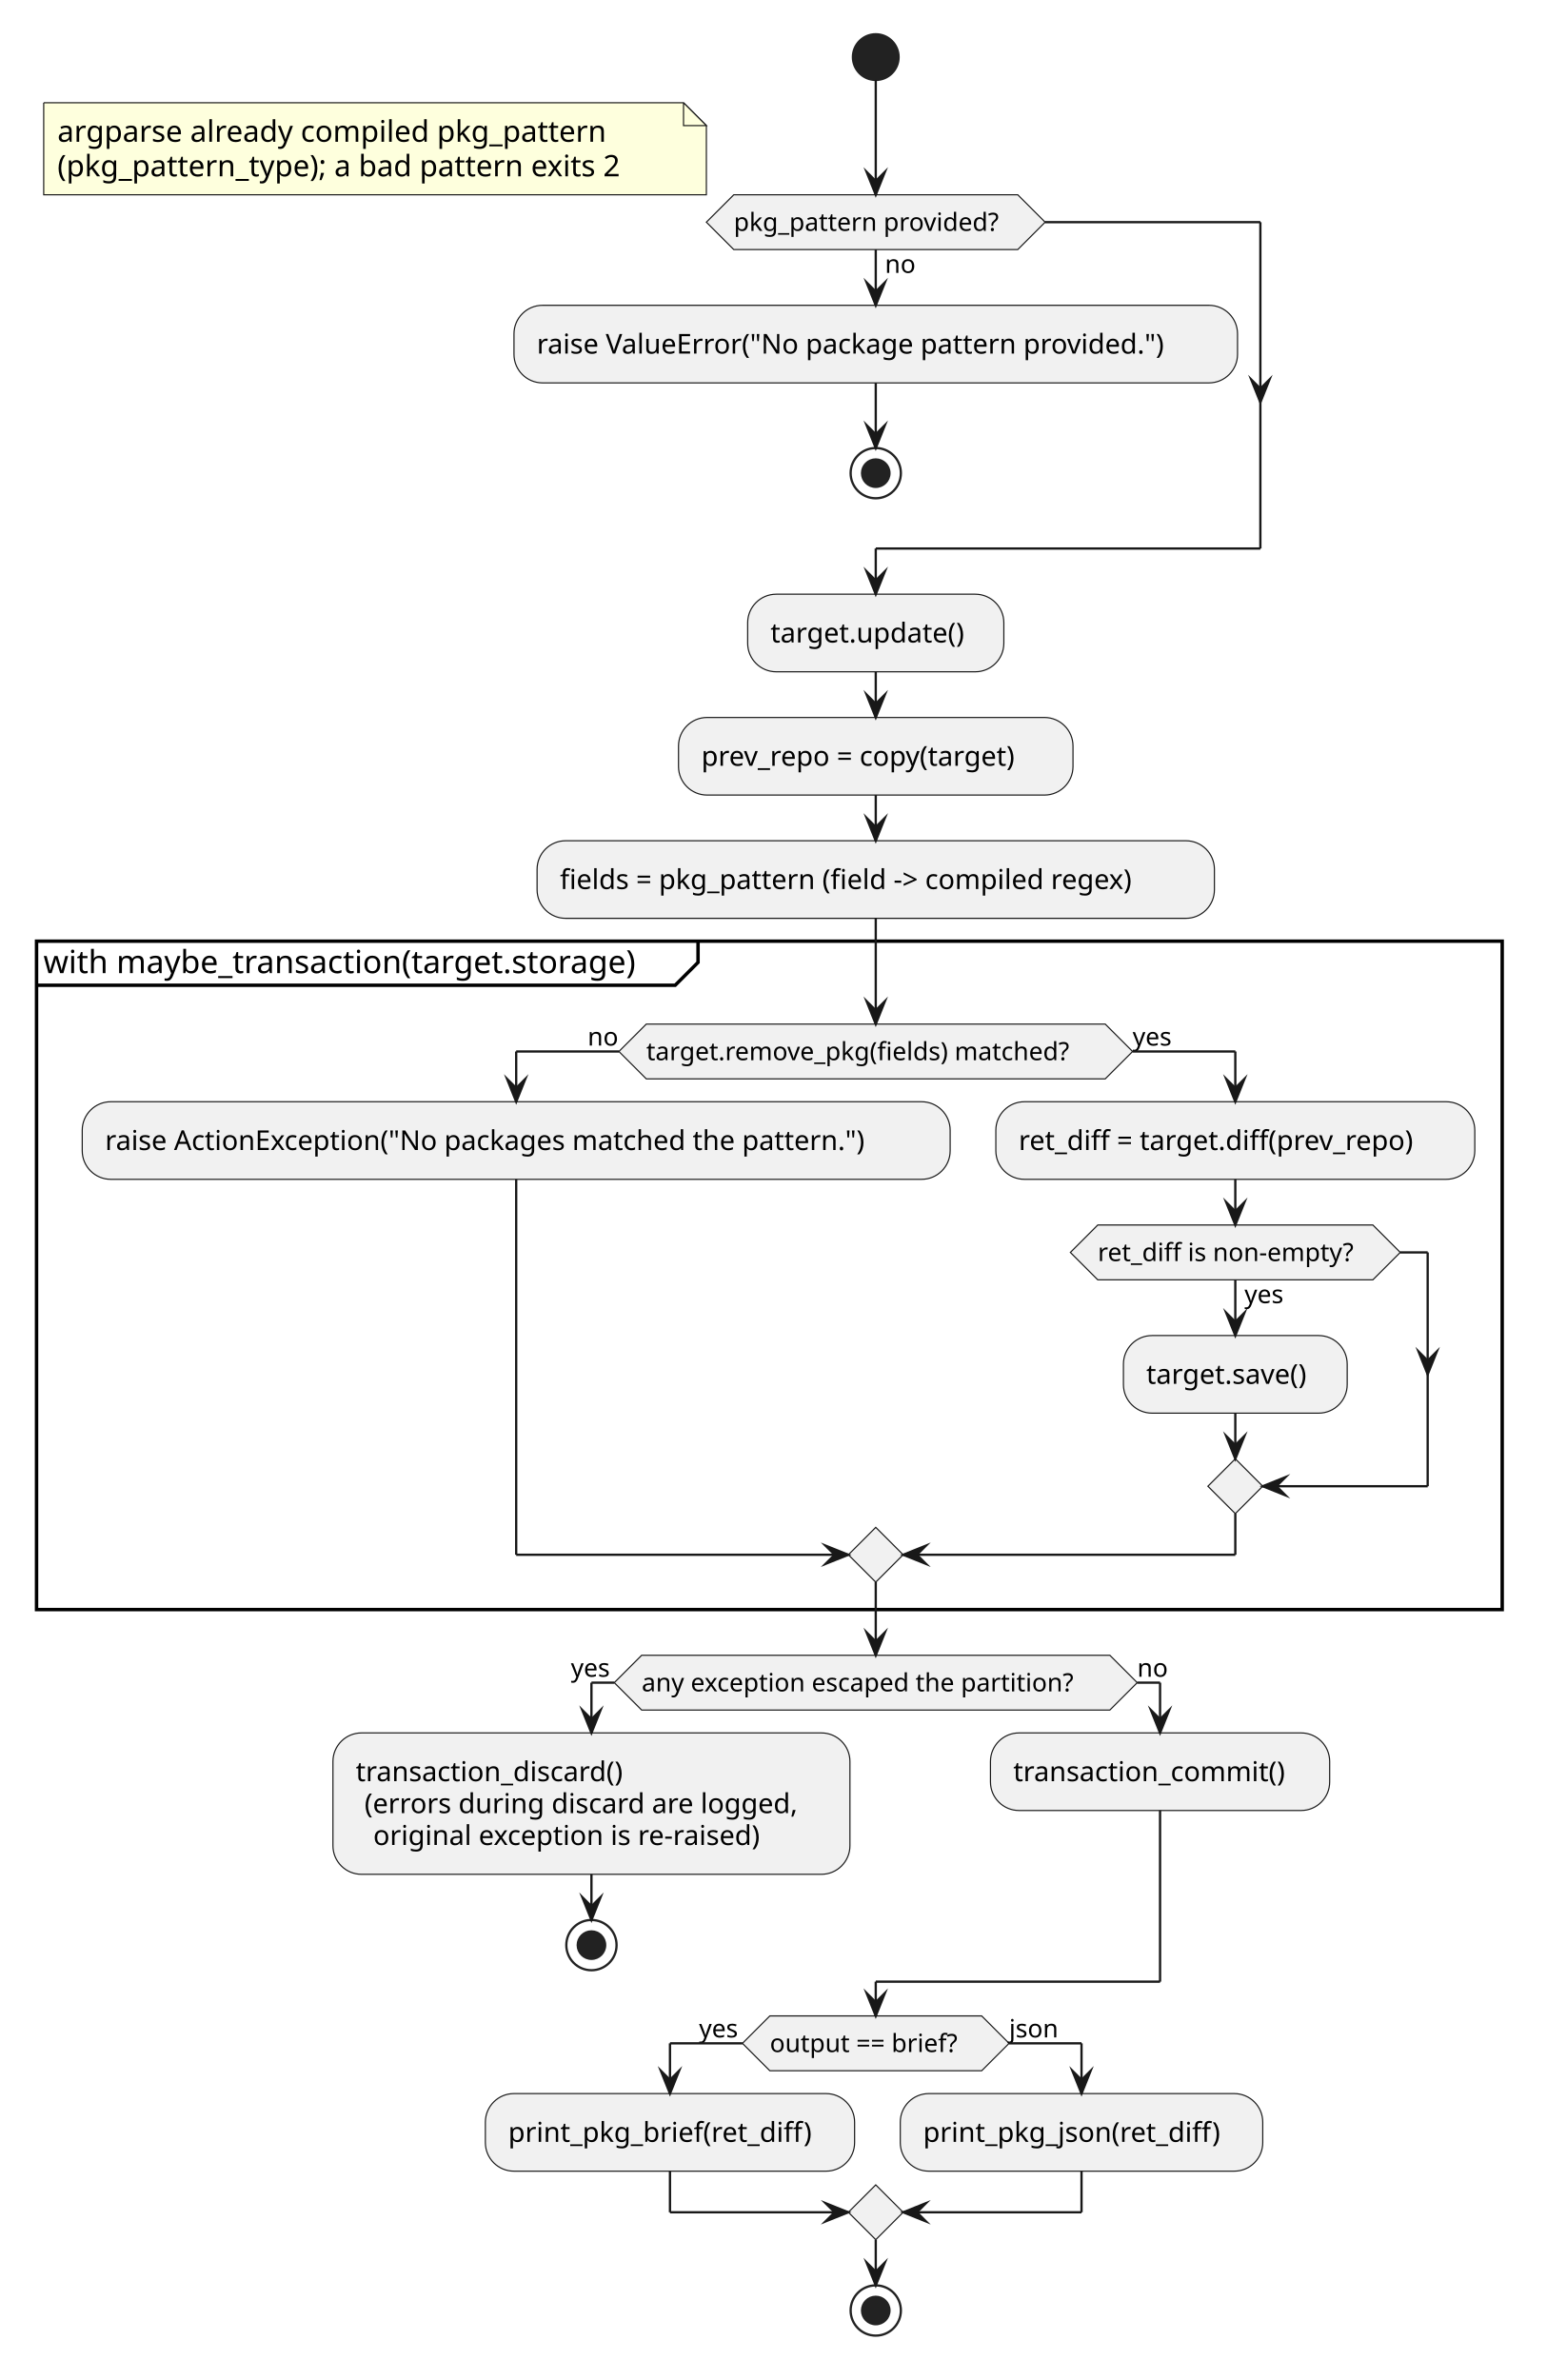
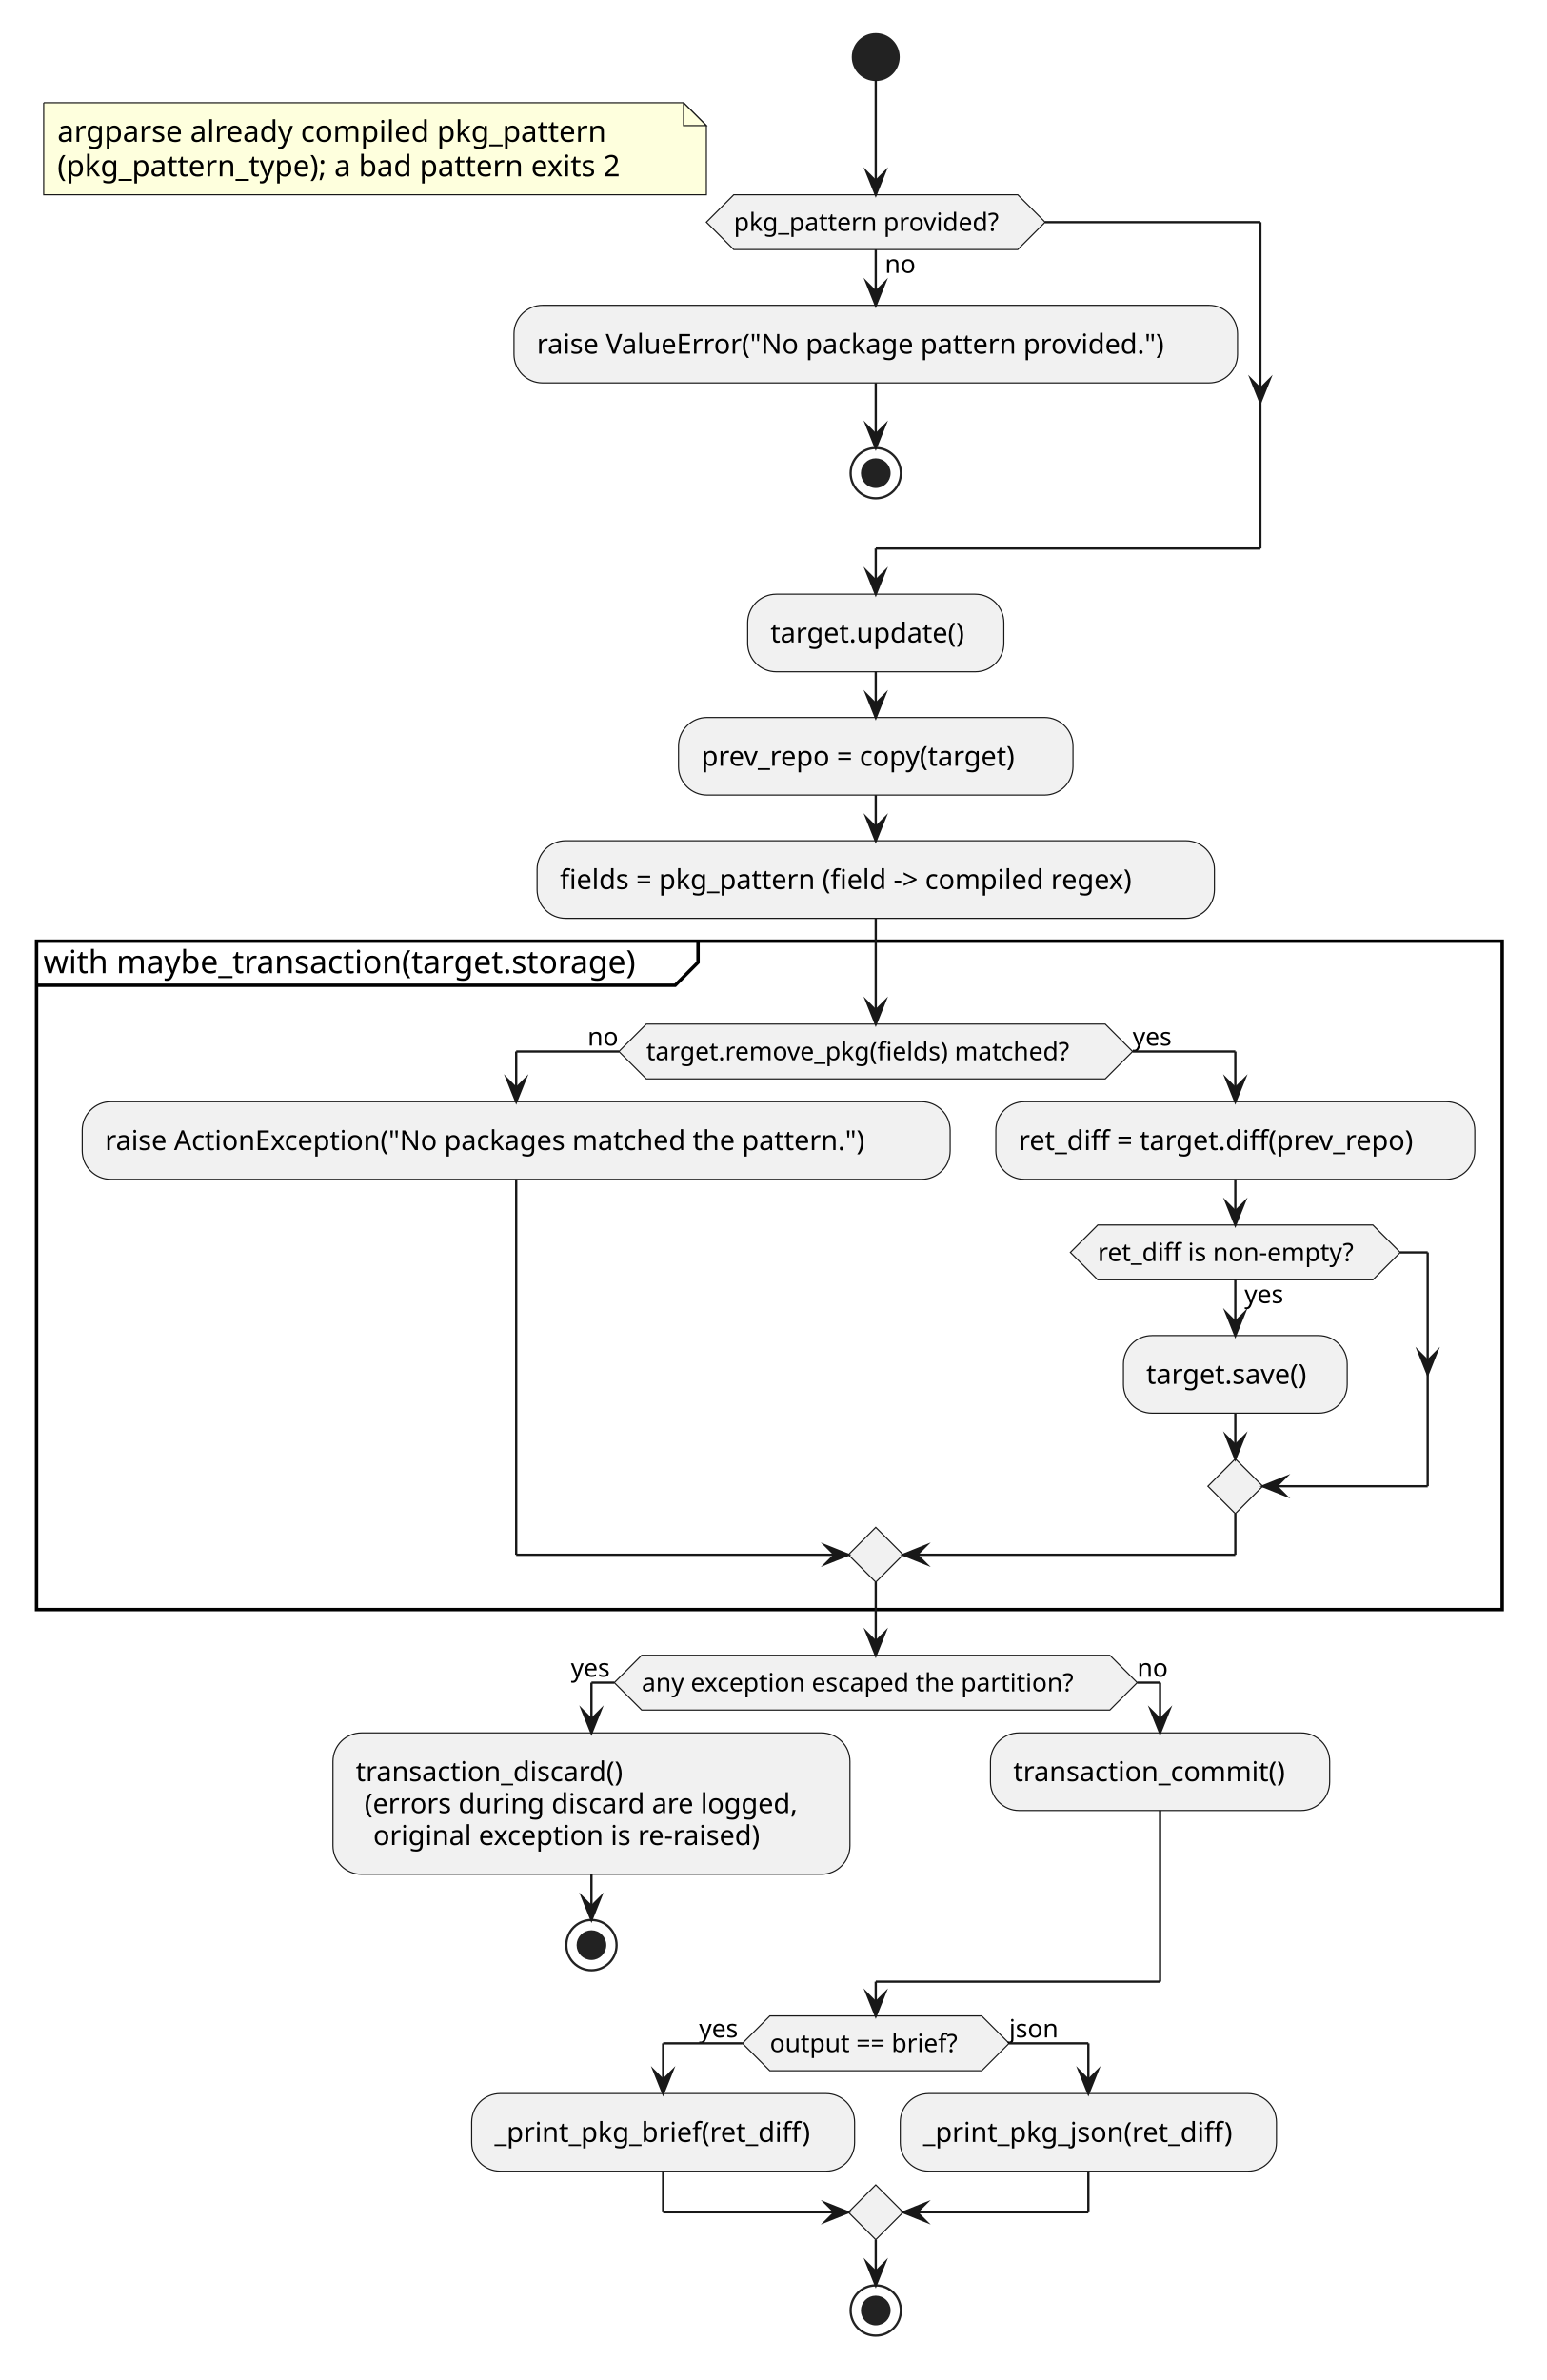
<svg xmlns="http://www.w3.org/2000/svg" version="1.1" data-diagram-type="ACTIVITY" style="width:677px;height:1042px;background:#FFFFFF;" width="677px" height="1042px" viewBox="0 0 677 1042" zoomAndPan="magnify" preserveAspectRatio="none" contentStyleType="text/css">
  <defs />
  <g font-family="sans-serif" lengthAdjust="spacing">
    <ellipse cx="383.418" cy="25" rx="10" ry="10" fill="#222" style="stroke:#222;stroke-width:1;" />
    <path d="M19.134,45 L19.134,85.266 L309.261,85.266 L309.261,55 L299.261,45 L19.134,45" style="stroke:#181818;stroke-width:0.5;" fill="#FEFFDD" />
    <path d="M299.261,45 L299.261,55 L309.261,55 L299.261,45" style="stroke:#181818;stroke-width:0.5;" fill="#FEFFDD" />
    <text x="25.134" y="62.067" fill="#000" font-size="13" textLength="257.144">argparse already compiled pkg_pattern</text>
    <text x="25.134" y="77.2" fill="#000" font-size="13" textLength="269.128">(pkg_pattern_type); a bad pattern exits 2</text>
    <rect x="225.03" y="133.668" width="316.777" height="33.969" fill="#F1F1F1" style="stroke:#181818;stroke-width:0.5;" rx="12.5" ry="12.5" />
    <text x="235.03" y="154.807" fill="#000" font-size="12" textLength="296.777">raise ValueError("No package pattern provided.")</text>
    <ellipse cx="383.418" cy="207.152" rx="11" ry="11" fill="none" style="stroke:#222;stroke-width:1;" />
    <ellipse cx="383.418" cy="207.152" rx="6" ry="6" fill="#222" style="stroke:#222;stroke-width:1;" />
    <polygon points="321.261,85.266,445.575,85.266,457.575,97.266,445.575,109.266,321.261,109.266,309.261,97.266,321.261,85.266" fill="#F1F1F1" style="stroke:#181818;stroke-width:0.5;stroke-linejoin:miter;stroke-miterlimit:10;" />
    <text x="387.418" y="119.476" fill="#000" font-size="11" textLength="13.702">no</text>
    <text x="321.261" y="101.074" fill="#000" font-size="11" textLength="124.314">pkg_pattern provided?</text>
    <rect x="327.34" y="260.152" width="112.156" height="33.969" fill="#F1F1F1" style="stroke:#181818;stroke-width:0.5;" rx="12.5" ry="12.5" />
    <text x="337.34" y="281.291" fill="#000" font-size="12" textLength="92.156">target.update()</text>
    <rect x="297.062" y="314.121" width="172.713" height="33.969" fill="#F1F1F1" style="stroke:#181818;stroke-width:0.5;" rx="12.5" ry="12.5" />
    <text x="307.062" y="335.26" fill="#000" font-size="12" textLength="152.713">prev_repo = copy(target)</text>
    <rect x="235.146" y="368.09" width="296.545" height="33.969" fill="#F1F1F1" style="stroke:#181818;stroke-width:0.5;" rx="12.5" ry="12.5" />
    <text x="245.146" y="389.229" fill="#000" font-size="12" textLength="276.545">fields = pkg_pattern (field -&gt; compiled regex)</text>
    <rect x="16" y="412.059" width="641.686" height="292.637" fill="none" style="stroke:#000;stroke-width:1.5;" />
    <path d="M305.61,412.059 L305.61,421.355 L295.61,431.355 L16,431.355" style="stroke:#000;stroke-width:1.5;" fill="none" />
    <text x="19" y="426.054" fill="#000" font-size="14" textLength="279.61">with maybe_transaction(target.storage)</text>
    <polygon points="282.966,448.355,483.871,448.355,495.871,460.355,483.871,472.355,282.966,472.355,270.966,460.355,282.966,448.355" fill="#F1F1F1" style="stroke:#181818;stroke-width:0.5;stroke-linejoin:miter;stroke-miterlimit:10;" />
    <text x="282.966" y="464.164" fill="#000" font-size="11" textLength="200.906">target.remove_pkg(fields) matched?</text>
    <text x="257.264" y="457.761" fill="#000" font-size="11" textLength="13.702">no</text>
    <text x="495.871" y="457.761" fill="#000" font-size="11" textLength="19.008">yes</text>
    <rect x="36" y="482.355" width="379.994" height="33.969" fill="#F1F1F1" style="stroke:#181818;stroke-width:0.5;" rx="12.5" ry="12.5" />
    <text x="46" y="503.494" fill="#000" font-size="12" textLength="359.994">raise ActionException("No packages matched the pattern.")</text>
    <rect x="435.994" y="482.355" width="209.691" height="33.969" fill="#F1F1F1" style="stroke:#181818;stroke-width:0.5;" rx="12.5" ry="12.5" />
    <text x="445.994" y="503.494" fill="#000" font-size="12" textLength="189.691">ret_diff = target.diff(prev_repo)</text>
    <rect x="491.857" y="584.727" width="97.965" height="33.969" fill="#F1F1F1" style="stroke:#181818;stroke-width:0.5;" rx="12.5" ry="12.5" />
    <text x="501.857" y="605.865" fill="#000" font-size="12" textLength="77.965">target.save()</text>
    <polygon points="480.622,536.324,601.058,536.324,613.058,548.324,601.058,560.324,480.622,560.324,468.622,548.324,480.622,536.324" fill="#F1F1F1" style="stroke:#181818;stroke-width:0.5;stroke-linejoin:miter;stroke-miterlimit:10;" />
    <text x="544.84" y="570.535" fill="#000" font-size="11" textLength="19.008">yes</text>
    <text x="480.622" y="552.132" fill="#000" font-size="11" textLength="120.436">ret_diff is non-empty?</text>
    <polygon points="540.84,638.695,552.84,650.695,540.84,662.695,528.84,650.695,540.84,638.695" fill="#F1F1F1" style="stroke:#181818;stroke-width:0.5;stroke-linejoin:miter;stroke-miterlimit:10;" />
    <polygon points="383.418,668.695,395.418,680.695,383.418,692.695,371.418,680.695,383.418,668.695" fill="#F1F1F1" style="stroke:#181818;stroke-width:0.5;stroke-linejoin:miter;stroke-miterlimit:10;" />
    <polygon points="280.943,724.695,485.894,724.695,497.894,736.695,485.894,748.695,280.943,748.695,268.943,736.695,280.943,724.695" fill="#F1F1F1" style="stroke:#181818;stroke-width:0.5;stroke-linejoin:miter;stroke-miterlimit:10;" />
    <text x="280.943" y="740.503" fill="#000" font-size="11" textLength="204.95">any exception escaped the partition?</text>
    <text x="249.935" y="734.101" fill="#000" font-size="11" textLength="19.008">yes</text>
    <text x="497.894" y="734.101" fill="#000" font-size="11" textLength="13.702">no</text>
    <rect x="145.771" y="758.695" width="226.344" height="61.906" fill="#F1F1F1" style="stroke:#181818;stroke-width:0.5;" rx="12.5" ry="12.5" />
    <text x="155.771" y="779.834" fill="#000" font-size="12" textLength="126.855">transaction_discard()</text>
    <text x="159.586" y="793.803" fill="#000" font-size="12" textLength="202.529">(errors during discard are logged,</text>
    <text x="163.4" y="807.771" fill="#000" font-size="12" textLength="183.152">original exception is re-raised)</text>
    <ellipse cx="258.943" cy="851.602" rx="11" ry="11" fill="none" style="stroke:#222;stroke-width:1;" />
    <ellipse cx="258.943" cy="851.602" rx="6" ry="6" fill="#222" style="stroke:#222;stroke-width:1;" />
    <rect x="433.64" y="758.695" width="148.508" height="33.969" fill="#F1F1F1" style="stroke:#181818;stroke-width:0.5;" rx="12.5" ry="12.5" />
    <text x="443.64" y="779.834" fill="#000" font-size="12" textLength="128.508">transaction_commit()</text>
    <polygon points="337.044,882.602,429.792,882.602,441.792,894.602,429.792,906.602,337.044,906.602,325.044,894.602,337.044,882.602" fill="#F1F1F1" style="stroke:#181818;stroke-width:0.5;stroke-linejoin:miter;stroke-miterlimit:10;" />
    <text x="337.044" y="898.41" fill="#000" font-size="11" textLength="92.748">output == brief?</text>
    <text x="306.036" y="892.007" fill="#000" font-size="11" textLength="19.008">yes</text>
    <text x="441.792" y="892.007" fill="#000" font-size="11" textLength="22.489">json</text>
-     <rect x="212.502" y="916.602" width="161.656" height="33.969" fill="#F1F1F1" style="stroke:#181818;stroke-width:0.5;" rx="12.5" ry="12.5" />
-     <text x="222.502" y="937.74" fill="#000" font-size="12" textLength="141.656">print_pkg_brief(ret_diff)</text>
-     <rect x="394.158" y="916.602" width="158.697" height="33.969" fill="#F1F1F1" style="stroke:#181818;stroke-width:0.5;" rx="12.5" ry="12.5" />
-     <text x="404.158" y="937.74" fill="#000" font-size="12" textLength="138.697">print_pkg_json(ret_diff)</text>
+     <rect x="206.502" y="916.602" width="167.656" height="33.969" fill="#F1F1F1" style="stroke:#181818;stroke-width:0.5;" rx="12.5" ry="12.5" />
+     <text x="216.502" y="937.74" fill="#000" font-size="12" textLength="147.656">_print_pkg_brief(ret_diff)</text>
+     <rect x="394.158" y="916.602" width="164.697" height="33.969" fill="#F1F1F1" style="stroke:#181818;stroke-width:0.5;" rx="12.5" ry="12.5" />
+     <text x="404.158" y="937.74" fill="#000" font-size="12" textLength="144.697">_print_pkg_json(ret_diff)</text>
    <polygon points="383.418,956.57,395.418,968.57,383.418,980.57,371.418,968.57,383.418,956.57" fill="#F1F1F1" style="stroke:#181818;stroke-width:0.5;stroke-linejoin:miter;stroke-miterlimit:10;" />
    <ellipse cx="383.418" cy="1011.57" rx="11" ry="11" fill="none" style="stroke:#222;stroke-width:1;" />
    <ellipse cx="383.418" cy="1011.57" rx="6" ry="6" fill="#222" style="stroke:#222;stroke-width:1;" />
    <line x1="383.418" y1="167.637" x2="383.418" y2="196.152" style="stroke:#181818;stroke-width:1;" />
    <polygon points="379.418,186.152,383.418,196.152,387.418,186.152,383.418,190.152" fill="#181818" style="stroke:#181818;stroke-width:1;stroke-linejoin:miter;stroke-miterlimit:10;" />
    <line x1="383.418" y1="109.266" x2="383.418" y2="133.668" style="stroke:#181818;stroke-width:1;" />
    <polygon points="379.418,123.668,383.418,133.668,387.418,123.668,383.418,127.668" fill="#181818" style="stroke:#181818;stroke-width:1;stroke-linejoin:miter;stroke-miterlimit:10;" />
    <line x1="457.575" y1="97.266" x2="551.807" y2="97.266" style="stroke:#181818;stroke-width:1;" />
    <polygon points="547.807,166.152,551.807,176.152,555.807,166.152,551.807,170.152" fill="#181818" style="stroke:#181818;stroke-width:1;stroke-linejoin:miter;stroke-miterlimit:10;" />
    <line x1="551.807" y1="97.266" x2="551.807" y2="240.152" style="stroke:#181818;stroke-width:1;" />
    <line x1="551.807" y1="240.152" x2="383.418" y2="240.152" style="stroke:#181818;stroke-width:1;" />
    <line x1="383.418" y1="240.152" x2="383.418" y2="260.152" style="stroke:#181818;stroke-width:1;" />
    <polygon points="379.418,250.152,383.418,260.152,387.418,250.152,383.418,254.152" fill="#181818" style="stroke:#181818;stroke-width:1;stroke-linejoin:miter;stroke-miterlimit:10;" />
    <line x1="383.418" y1="35" x2="383.418" y2="85.266" style="stroke:#181818;stroke-width:1;" />
    <polygon points="379.418,75.266,383.418,85.266,387.418,75.266,383.418,79.266" fill="#181818" style="stroke:#181818;stroke-width:1;stroke-linejoin:miter;stroke-miterlimit:10;" />
    <line x1="383.418" y1="294.121" x2="383.418" y2="314.121" style="stroke:#181818;stroke-width:1;" />
    <polygon points="379.418,304.121,383.418,314.121,387.418,304.121,383.418,308.121" fill="#181818" style="stroke:#181818;stroke-width:1;stroke-linejoin:miter;stroke-miterlimit:10;" />
    <line x1="383.418" y1="348.09" x2="383.418" y2="368.09" style="stroke:#181818;stroke-width:1;" />
    <polygon points="379.418,358.09,383.418,368.09,387.418,358.09,383.418,362.09" fill="#181818" style="stroke:#181818;stroke-width:1;stroke-linejoin:miter;stroke-miterlimit:10;" />
    <line x1="540.84" y1="560.324" x2="540.84" y2="584.727" style="stroke:#181818;stroke-width:1;" />
    <polygon points="536.84,574.727,540.84,584.727,544.84,574.727,540.84,578.727" fill="#181818" style="stroke:#181818;stroke-width:1;stroke-linejoin:miter;stroke-miterlimit:10;" />
    <line x1="613.058" y1="548.324" x2="625.058" y2="548.324" style="stroke:#181818;stroke-width:1;" />
    <polygon points="621.058,591.711,625.058,601.711,629.058,591.711,625.058,595.711" fill="#181818" style="stroke:#181818;stroke-width:1;stroke-linejoin:miter;stroke-miterlimit:10;" />
    <line x1="625.058" y1="548.324" x2="625.058" y2="650.695" style="stroke:#181818;stroke-width:1;" />
    <line x1="625.058" y1="650.695" x2="552.84" y2="650.695" style="stroke:#181818;stroke-width:1;" />
    <polygon points="562.84,646.695,552.84,650.695,562.84,654.695,558.84,650.695" fill="#181818" style="stroke:#181818;stroke-width:1;stroke-linejoin:miter;stroke-miterlimit:10;" />
    <line x1="540.84" y1="618.695" x2="540.84" y2="638.695" style="stroke:#181818;stroke-width:1;" />
    <polygon points="536.84,628.695,540.84,638.695,544.84,628.695,540.84,632.695" fill="#181818" style="stroke:#181818;stroke-width:1;stroke-linejoin:miter;stroke-miterlimit:10;" />
    <line x1="540.84" y1="516.324" x2="540.84" y2="536.324" style="stroke:#181818;stroke-width:1;" />
    <polygon points="536.84,526.324,540.84,536.324,544.84,526.324,540.84,530.324" fill="#181818" style="stroke:#181818;stroke-width:1;stroke-linejoin:miter;stroke-miterlimit:10;" />
    <line x1="270.966" y1="460.355" x2="225.997" y2="460.355" style="stroke:#181818;stroke-width:1;" />
    <line x1="225.997" y1="460.355" x2="225.997" y2="482.355" style="stroke:#181818;stroke-width:1;" />
    <polygon points="221.997,472.355,225.997,482.355,229.997,472.355,225.997,476.355" fill="#181818" style="stroke:#181818;stroke-width:1;stroke-linejoin:miter;stroke-miterlimit:10;" />
    <line x1="495.871" y1="460.355" x2="540.84" y2="460.355" style="stroke:#181818;stroke-width:1;" />
    <line x1="540.84" y1="460.355" x2="540.84" y2="482.355" style="stroke:#181818;stroke-width:1;" />
    <polygon points="536.84,472.355,540.84,482.355,544.84,472.355,540.84,476.355" fill="#181818" style="stroke:#181818;stroke-width:1;stroke-linejoin:miter;stroke-miterlimit:10;" />
    <line x1="225.997" y1="516.324" x2="225.997" y2="680.695" style="stroke:#181818;stroke-width:1;" />
    <line x1="225.997" y1="680.695" x2="371.418" y2="680.695" style="stroke:#181818;stroke-width:1;" />
    <polygon points="361.418,676.695,371.418,680.695,361.418,684.695,365.418,680.695" fill="#181818" style="stroke:#181818;stroke-width:1;stroke-linejoin:miter;stroke-miterlimit:10;" />
    <line x1="540.84" y1="662.695" x2="540.84" y2="680.695" style="stroke:#181818;stroke-width:1;" />
    <line x1="540.84" y1="680.695" x2="395.418" y2="680.695" style="stroke:#181818;stroke-width:1;" />
    <polygon points="405.418,676.695,395.418,680.695,405.418,684.695,401.418,680.695" fill="#181818" style="stroke:#181818;stroke-width:1;stroke-linejoin:miter;stroke-miterlimit:10;" />
    <line x1="383.418" y1="402.059" x2="383.418" y2="448.355" style="stroke:#181818;stroke-width:1;" />
    <polygon points="379.418,438.355,383.418,448.355,387.418,438.355,383.418,442.355" fill="#181818" style="stroke:#181818;stroke-width:1;stroke-linejoin:miter;stroke-miterlimit:10;" />
    <line x1="258.943" y1="820.602" x2="258.943" y2="840.602" style="stroke:#181818;stroke-width:1;" />
    <polygon points="254.943,830.602,258.943,840.602,262.943,830.602,258.943,834.602" fill="#181818" style="stroke:#181818;stroke-width:1;stroke-linejoin:miter;stroke-miterlimit:10;" />
    <line x1="268.943" y1="736.695" x2="258.943" y2="736.695" style="stroke:#181818;stroke-width:1;" />
    <line x1="258.943" y1="736.695" x2="258.943" y2="758.695" style="stroke:#181818;stroke-width:1;" />
    <polygon points="254.943,748.695,258.943,758.695,262.943,748.695,258.943,752.695" fill="#181818" style="stroke:#181818;stroke-width:1;stroke-linejoin:miter;stroke-miterlimit:10;" />
    <line x1="497.894" y1="736.695" x2="507.894" y2="736.695" style="stroke:#181818;stroke-width:1;" />
    <line x1="507.894" y1="736.695" x2="507.894" y2="758.695" style="stroke:#181818;stroke-width:1;" />
    <polygon points="503.894,748.695,507.894,758.695,511.894,748.695,507.894,752.695" fill="#181818" style="stroke:#181818;stroke-width:1;stroke-linejoin:miter;stroke-miterlimit:10;" />
    <line x1="507.894" y1="792.664" x2="507.894" y2="867.602" style="stroke:#181818;stroke-width:1;" />
    <line x1="507.894" y1="867.602" x2="383.418" y2="867.602" style="stroke:#181818;stroke-width:1;" />
    <line x1="383.418" y1="867.602" x2="383.418" y2="882.602" style="stroke:#181818;stroke-width:1;" />
    <polygon points="379.418,872.602,383.418,882.602,387.418,872.602,383.418,876.602" fill="#181818" style="stroke:#181818;stroke-width:1;stroke-linejoin:miter;stroke-miterlimit:10;" />
    <line x1="383.418" y1="692.695" x2="383.418" y2="724.695" style="stroke:#181818;stroke-width:1;" />
    <polygon points="379.418,714.695,383.418,724.695,387.418,714.695,383.418,718.695" fill="#181818" style="stroke:#181818;stroke-width:1;stroke-linejoin:miter;stroke-miterlimit:10;" />
-     <line x1="325.044" y1="894.602" x2="293.33" y2="894.602" style="stroke:#181818;stroke-width:1;" />
-     <line x1="293.33" y1="894.602" x2="293.33" y2="916.602" style="stroke:#181818;stroke-width:1;" />
-     <polygon points="289.33,906.602,293.33,916.602,297.33,906.602,293.33,910.602" fill="#181818" style="stroke:#181818;stroke-width:1;stroke-linejoin:miter;stroke-miterlimit:10;" />
-     <line x1="441.792" y1="894.602" x2="473.507" y2="894.602" style="stroke:#181818;stroke-width:1;" />
-     <line x1="473.507" y1="894.602" x2="473.507" y2="916.602" style="stroke:#181818;stroke-width:1;" />
-     <polygon points="469.507,906.602,473.507,916.602,477.507,906.602,473.507,910.602" fill="#181818" style="stroke:#181818;stroke-width:1;stroke-linejoin:miter;stroke-miterlimit:10;" />
-     <line x1="293.33" y1="950.57" x2="293.33" y2="968.57" style="stroke:#181818;stroke-width:1;" />
-     <line x1="293.33" y1="968.57" x2="371.418" y2="968.57" style="stroke:#181818;stroke-width:1;" />
+     <line x1="325.044" y1="894.602" x2="290.33" y2="894.602" style="stroke:#181818;stroke-width:1;" />
+     <line x1="290.33" y1="894.602" x2="290.33" y2="916.602" style="stroke:#181818;stroke-width:1;" />
+     <polygon points="286.33,906.602,290.33,916.602,294.33,906.602,290.33,910.602" fill="#181818" style="stroke:#181818;stroke-width:1;stroke-linejoin:miter;stroke-miterlimit:10;" />
+     <line x1="441.792" y1="894.602" x2="476.507" y2="894.602" style="stroke:#181818;stroke-width:1;" />
+     <line x1="476.507" y1="894.602" x2="476.507" y2="916.602" style="stroke:#181818;stroke-width:1;" />
+     <polygon points="472.507,906.602,476.507,916.602,480.507,906.602,476.507,910.602" fill="#181818" style="stroke:#181818;stroke-width:1;stroke-linejoin:miter;stroke-miterlimit:10;" />
+     <line x1="290.33" y1="950.57" x2="290.33" y2="968.57" style="stroke:#181818;stroke-width:1;" />
+     <line x1="290.33" y1="968.57" x2="371.418" y2="968.57" style="stroke:#181818;stroke-width:1;" />
    <polygon points="361.418,964.57,371.418,968.57,361.418,972.57,365.418,968.57" fill="#181818" style="stroke:#181818;stroke-width:1;stroke-linejoin:miter;stroke-miterlimit:10;" />
-     <line x1="473.507" y1="950.57" x2="473.507" y2="968.57" style="stroke:#181818;stroke-width:1;" />
-     <line x1="473.507" y1="968.57" x2="395.418" y2="968.57" style="stroke:#181818;stroke-width:1;" />
+     <line x1="476.507" y1="950.57" x2="476.507" y2="968.57" style="stroke:#181818;stroke-width:1;" />
+     <line x1="476.507" y1="968.57" x2="395.418" y2="968.57" style="stroke:#181818;stroke-width:1;" />
    <polygon points="405.418,964.57,395.418,968.57,405.418,972.57,401.418,968.57" fill="#181818" style="stroke:#181818;stroke-width:1;stroke-linejoin:miter;stroke-miterlimit:10;" />
    <line x1="383.418" y1="980.57" x2="383.418" y2="1000.57" style="stroke:#181818;stroke-width:1;" />
    <polygon points="379.418,990.57,383.418,1000.57,387.418,990.57,383.418,994.57" fill="#181818" style="stroke:#181818;stroke-width:1;stroke-linejoin:miter;stroke-miterlimit:10;" />
  </g>
</svg>
